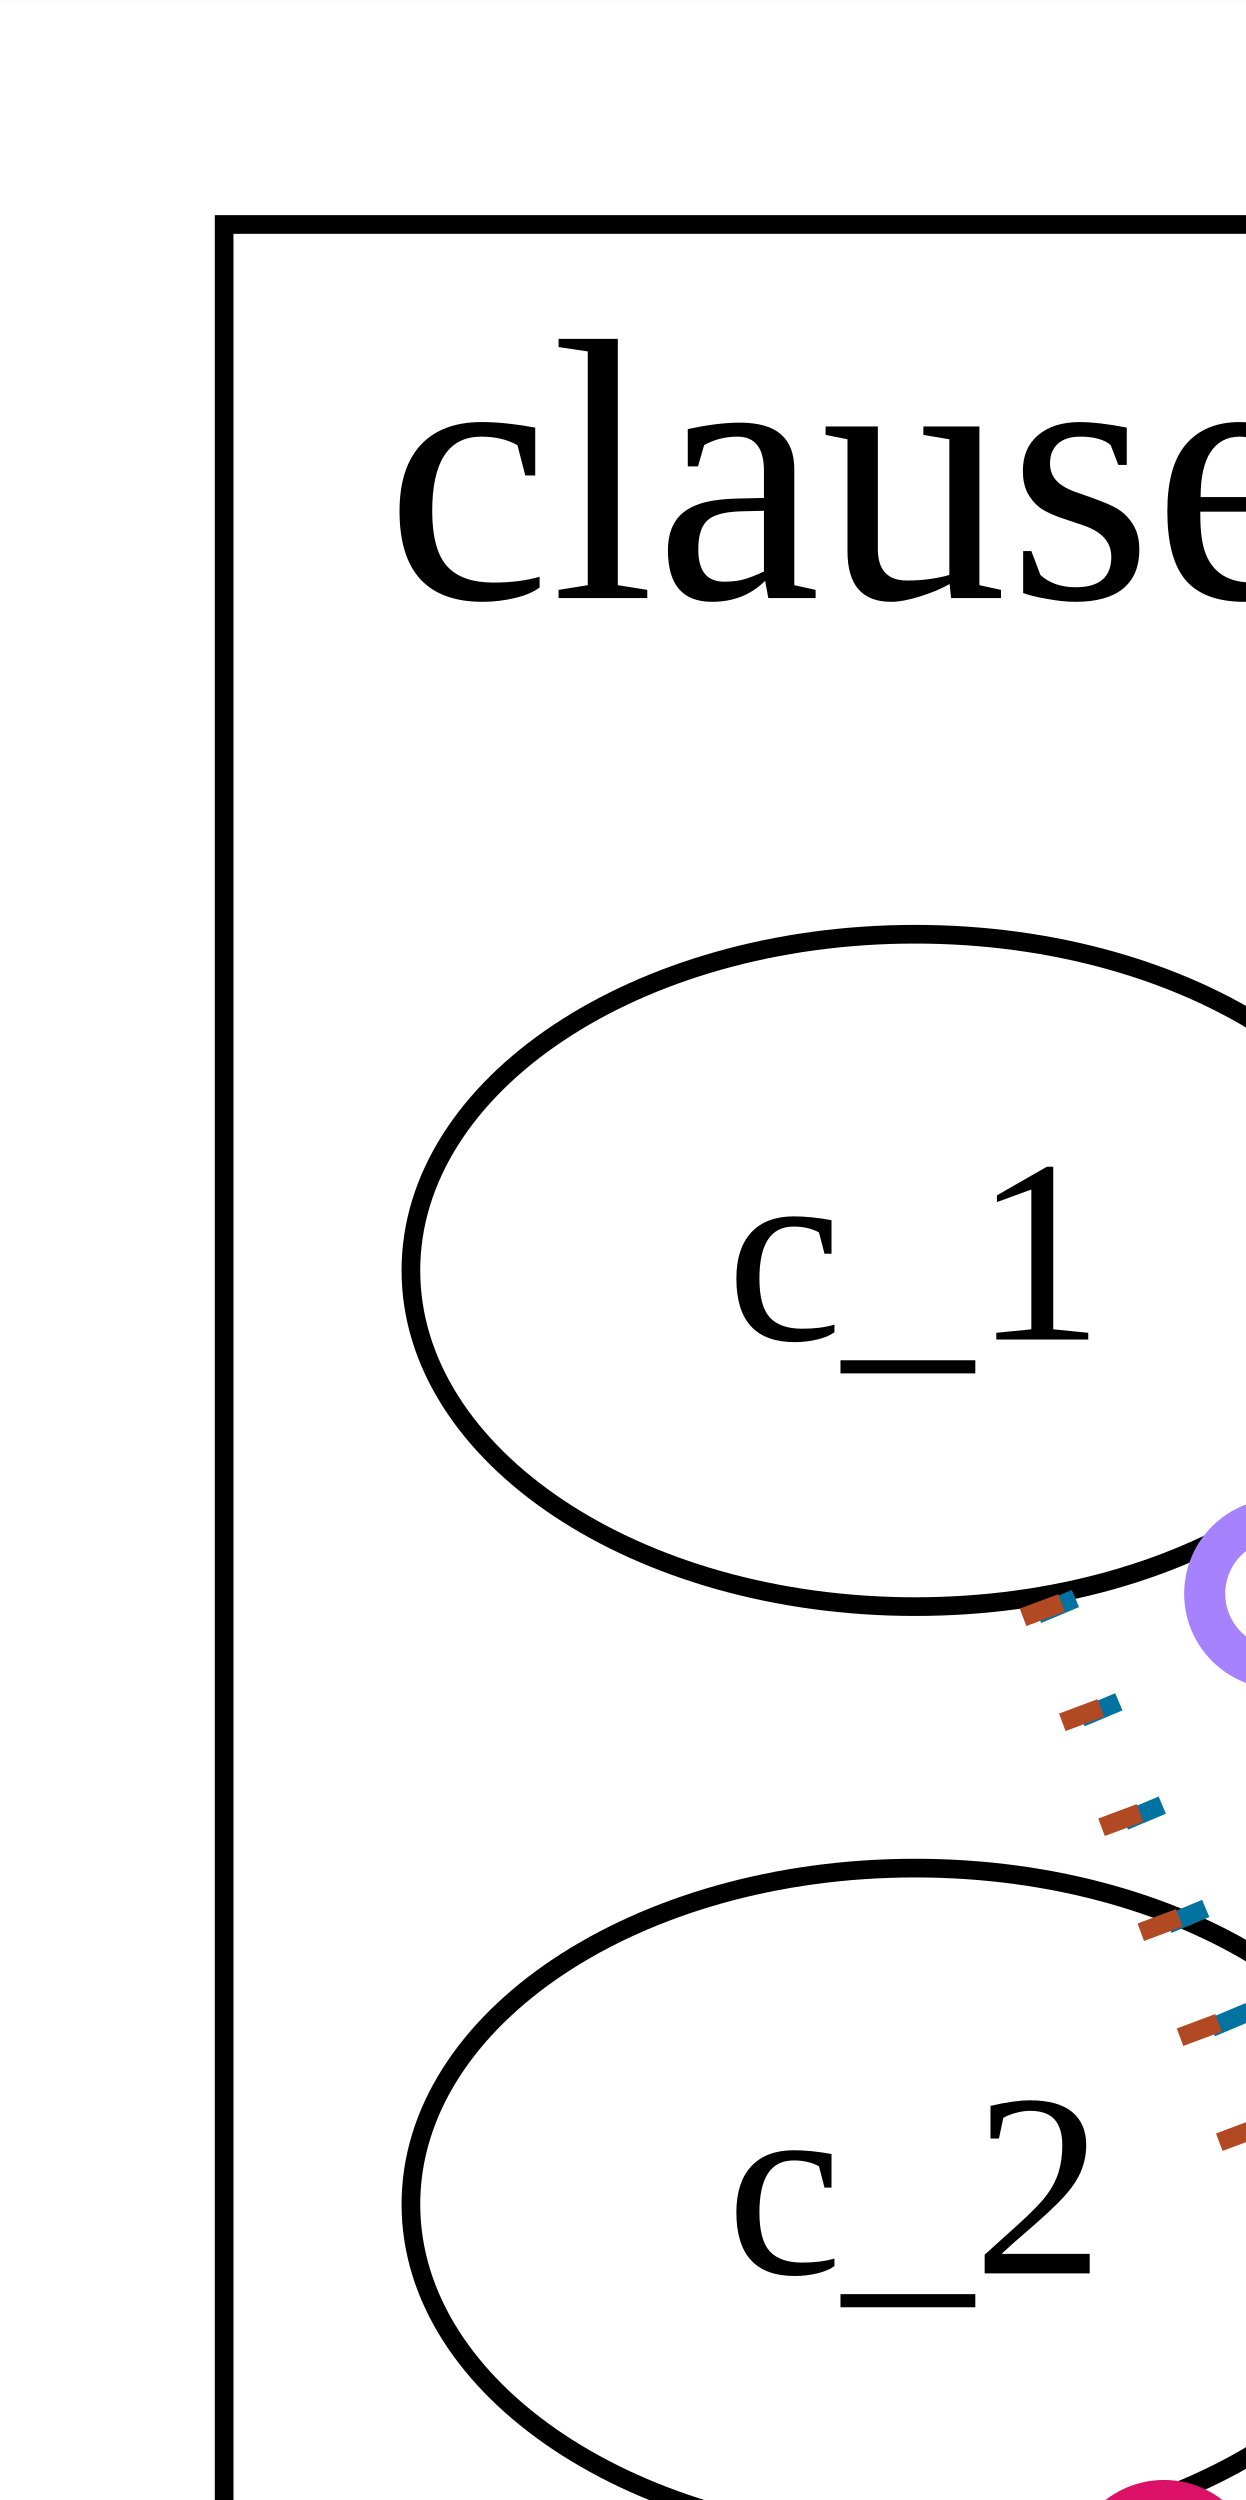
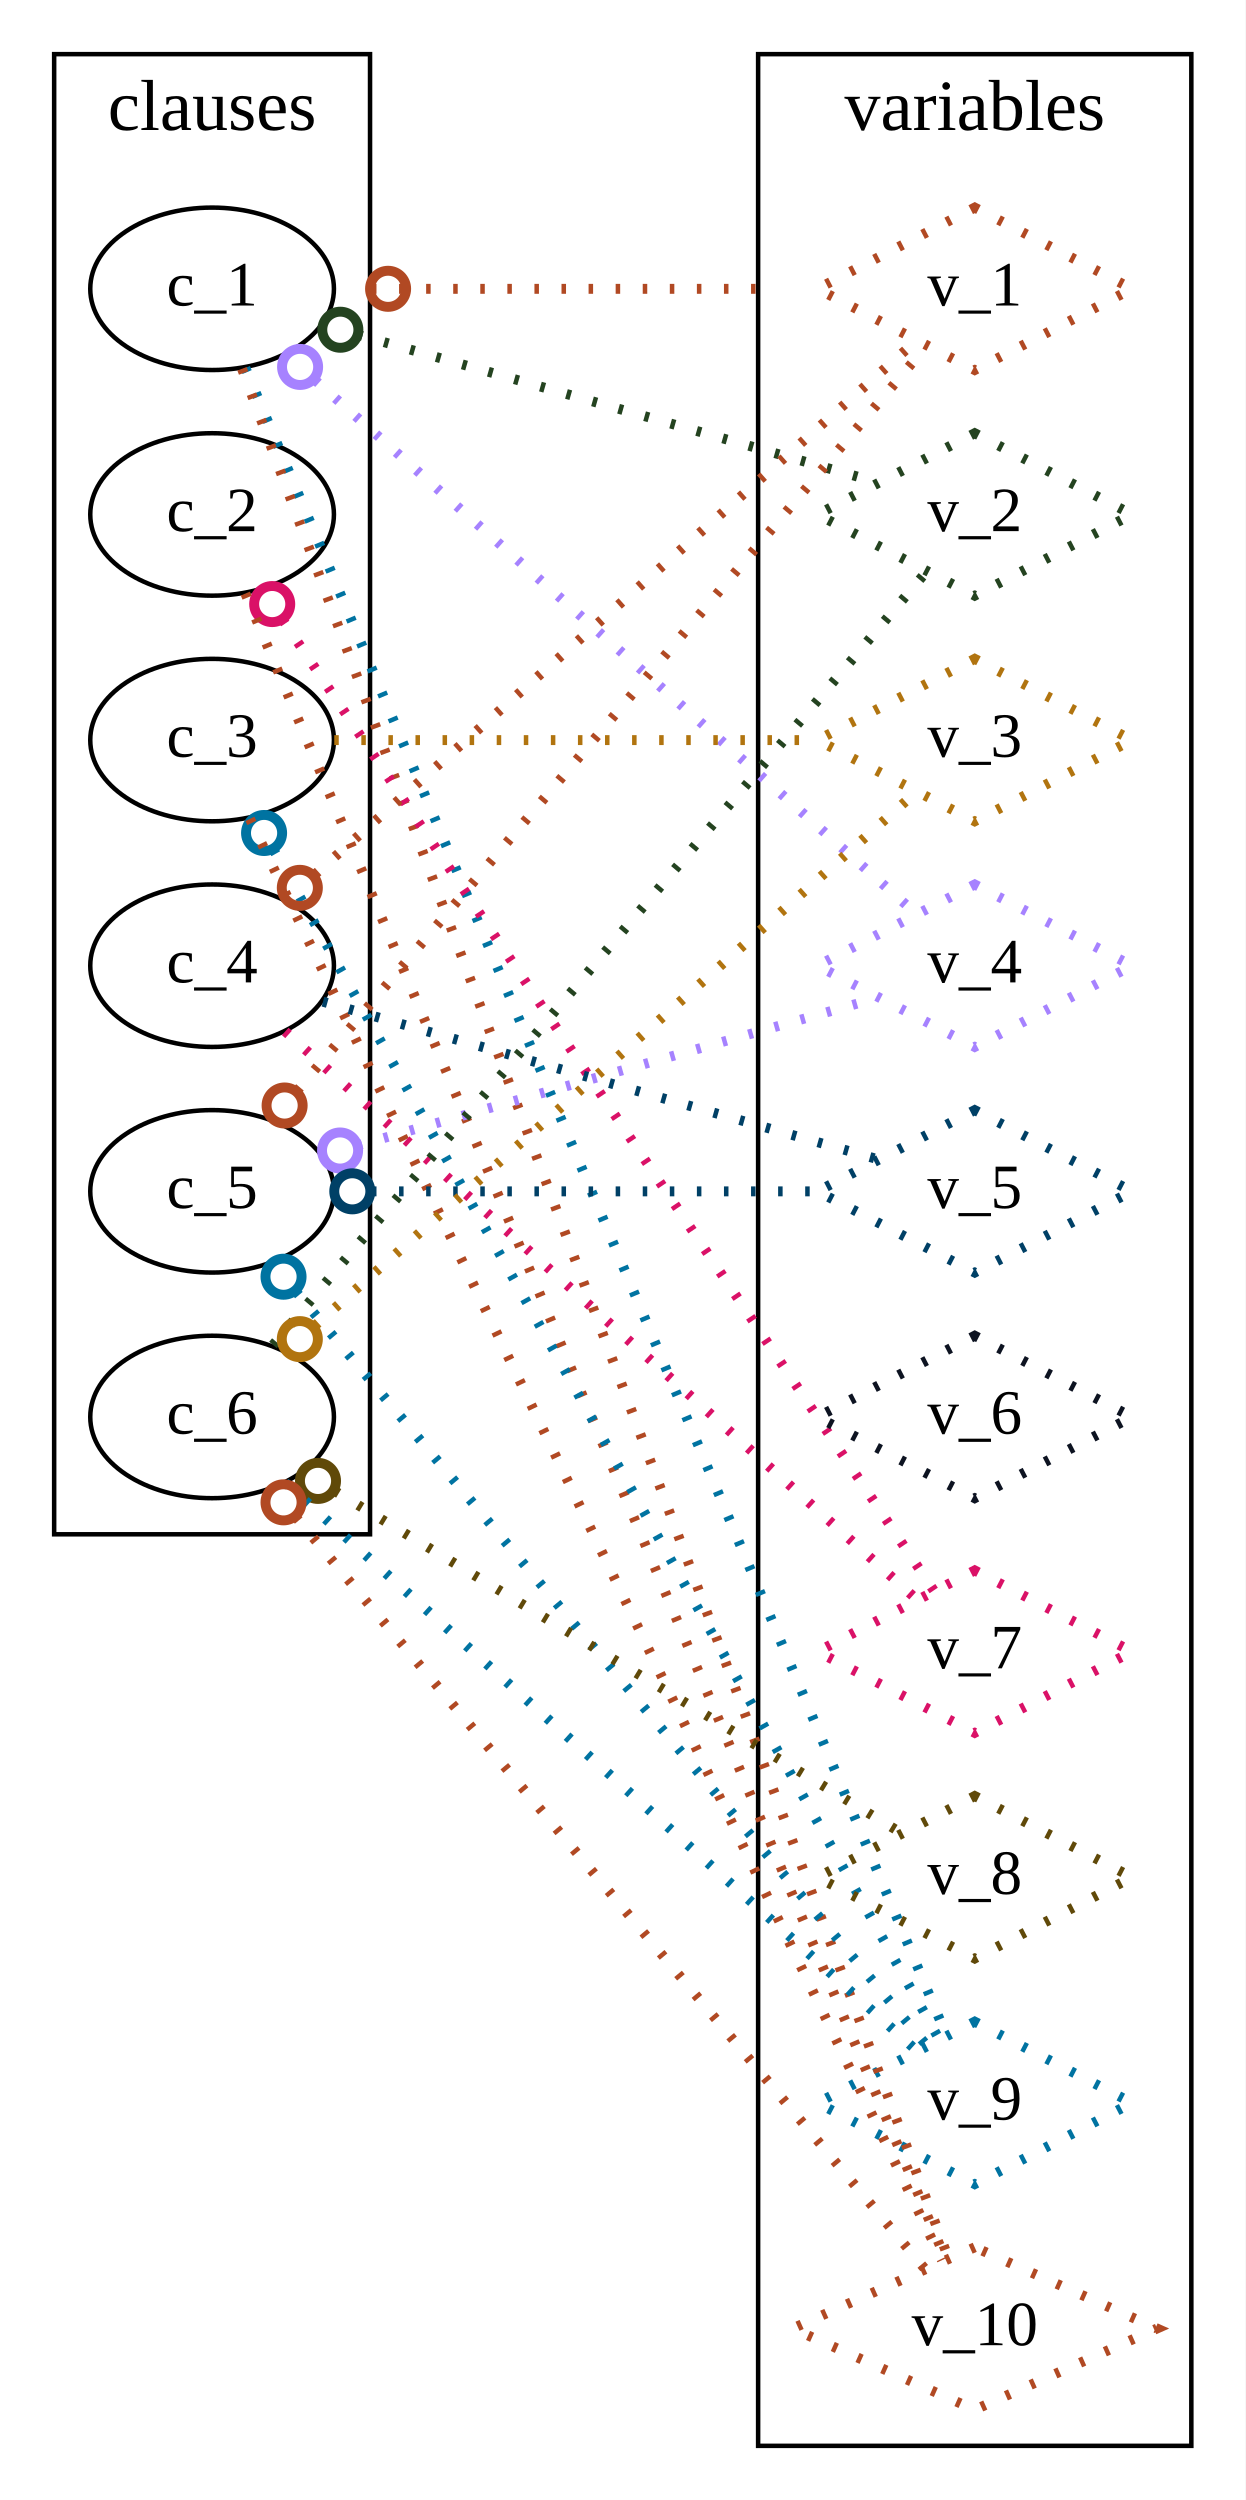
- <svg xmlns="http://www.w3.org/2000/svg" width="1158pt" height="2325pt" viewBox="0.00 0.00 278.00 558.00">
-   <g id="graph0" class="graph" transform="scale(4.17 4.17) rotate(0) translate(4 554)">
-     <polygon fill="white" stroke="transparent" points="-4,4 -4,-554 274,-554 274,4 -4,4" />
+ <svg xmlns="http://www.w3.org/2000/svg" width="276pt" height="554pt" viewBox="0.00 0.00 276.00 554.00">
+   <g id="graph0" class="graph" transform="scale(1 1) rotate(0) translate(4 550)">
+     <polygon fill="white" stroke="transparent" points="-4,4 -4,-550 272,-550 272,4 -4,4" />
+     <g id="clust1" class="cluster">
+       <polygon fill="none" stroke="black" points="8,-210 8,-538 78,-538 78,-210 8,-210" />
+       <text text-anchor="middle" x="43" y="-521.2" font-family="Times New Roman,serif" font-size="16.00">clauses</text>
+     </g>
    <g id="clust2" class="cluster">
-       <polygon fill="none" stroke="black" points="166,-8 166,-542 262,-542 262,-8 166,-8" />
-       <text text-anchor="middle" x="214" y="-522" font-family="Times New Roman,serif" font-size="20.00">variables</text>
-     </g>
-     <g id="clust1" class="cluster">
-       <polygon fill="none" stroke="black" points="8,-210 8,-542 83,-542 83,-210 8,-210" />
-       <text text-anchor="middle" x="45.5" y="-522" font-family="Times New Roman,serif" font-size="20.00">clauses</text>
+       <polygon fill="none" stroke="black" points="164,-8 164,-538 260,-538 260,-8 164,-8" />
+       <text text-anchor="middle" x="212" y="-521.2" font-family="Times New Roman,serif" font-size="16.00">variables</text>
    </g>
    <g id="node1" class="node">
-       <ellipse fill="white" stroke="black" cx="45" cy="-486" rx="27" ry="18" />
-       <text text-anchor="middle" x="45" y="-482.3" font-family="Times New Roman,serif" font-size="14.00">c_1</text>
+       <ellipse fill="white" stroke="black" cx="43" cy="-486" rx="27" ry="18" />
+       <text text-anchor="middle" x="43" y="-482.3" font-family="Times New Roman,serif" font-size="14.00">c_1</text>
    </g>
    <g id="node2" class="node">
-       <ellipse fill="white" stroke="black" cx="45" cy="-436" rx="27" ry="18" />
-       <text text-anchor="middle" x="45" y="-432.3" font-family="Times New Roman,serif" font-size="14.00">c_2</text>
+       <ellipse fill="white" stroke="black" cx="43" cy="-436" rx="27" ry="18" />
+       <text text-anchor="middle" x="43" y="-432.3" font-family="Times New Roman,serif" font-size="14.00">c_2</text>
    </g>
    <g id="node7" class="node">
-       <polygon fill="none" stroke="#b14923" stroke-width="2.2" stroke-dasharray="1,5" points="214,-504 179.14,-486 214,-468 248.86,-486 214,-504" />
-       <text text-anchor="middle" x="214" y="-482.3" font-family="Times New Roman,serif" font-size="14.00">v_1</text>
+       <polygon fill="none" stroke="#b14923" stroke-width="2.2" stroke-dasharray="1,5" points="212,-504 177.14,-486 212,-468 246.86,-486 212,-504" />
+       <text text-anchor="middle" x="212" y="-482.3" font-family="Times New Roman,serif" font-size="14.00">v_1</text>
    </g>
    <g id="edge15" class="edge">
-       <path fill="none" stroke="#b14923" stroke-width="2.2" stroke-dasharray="1,5" d="M91.1,-486C116.07,-486 141.04,-486 166,-486" />
-       <ellipse fill="none" stroke="#b14923" stroke-width="2.2" cx="87" cy="-486" rx="4" ry="4" />
+       <path fill="none" stroke="#b14923" stroke-width="2.2" stroke-dasharray="1,5" d="M78.43,-486C106.95,-486 135.48,-486 164,-486" />
+       <ellipse fill="none" stroke="#b14923" stroke-width="2.2" cx="82" cy="-486" rx="4" ry="4" />
    </g>
    <g id="node8" class="node">
-       <polygon fill="none" stroke="#244320" stroke-width="2.2" stroke-dasharray="1,5" points="214,-454 179.14,-436 214,-418 248.86,-436 214,-454" />
-       <text text-anchor="middle" x="214" y="-432.3" font-family="Times New Roman,serif" font-size="14.00">v_2</text>
+       <polygon fill="none" stroke="#244320" stroke-width="2.2" stroke-dasharray="1,5" points="212,-454 177.14,-436 212,-418 246.86,-436 212,-454" />
+       <text text-anchor="middle" x="212" y="-432.3" font-family="Times New Roman,serif" font-size="14.00">v_2</text>
    </g>
    <g id="edge16" class="edge">
-       <path fill="none" stroke="#244320" stroke-width="2.2" stroke-dasharray="1,5" d="M77.35,-475.81C111.24,-466.18 163.52,-451.34 192.61,-443.08" />
-       <ellipse fill="none" stroke="#244320" stroke-width="2.2" cx="73.42" cy="-476.93" rx="4" ry="4" />
+       <path fill="none" stroke="#244320" stroke-width="2.2" stroke-dasharray="1,5" d="M75.35,-475.81C109.24,-466.18 161.52,-451.34 190.61,-443.08" />
+       <ellipse fill="none" stroke="#244320" stroke-width="2.2" cx="71.42" cy="-476.93" rx="4" ry="4" />
    </g>
    <g id="node10" class="node">
-       <polygon fill="none" stroke="#a682ff" stroke-width="2.2" stroke-dasharray="1,5" points="214,-354 179.14,-336 214,-318 248.86,-336 214,-354" />
-       <text text-anchor="middle" x="214" y="-332.3" font-family="Times New Roman,serif" font-size="14.00">v_4</text>
+       <polygon fill="none" stroke="#a682ff" stroke-width="2.2" stroke-dasharray="1,5" points="212,-354 177.14,-336 212,-318 246.86,-336 212,-354" />
+       <text text-anchor="middle" x="212" y="-332.3" font-family="Times New Roman,serif" font-size="14.00">v_4</text>
    </g>
    <g id="edge17" class="edge">
-       <path fill="none" stroke="#a682ff" stroke-width="2.2" stroke-dasharray="1,5" d="M67.83,-465.74C103.76,-433.84 172.39,-372.93 200.99,-347.55" />
-       <ellipse fill="none" stroke="#a682ff" stroke-width="2.2" cx="64.5" cy="-468.69" rx="4" ry="4" />
+       <path fill="none" stroke="#a682ff" stroke-width="2.2" stroke-dasharray="1,5" d="M65.83,-465.74C101.76,-433.84 170.39,-372.93 198.99,-347.55" />
+       <ellipse fill="none" stroke="#a682ff" stroke-width="2.2" cx="62.5" cy="-468.69" rx="4" ry="4" />
    </g>
    <g id="node15" class="node">
-       <polygon fill="none" stroke="#0073a1" stroke-width="2.2" stroke-dasharray="1,5" points="214,-102 179.14,-84 214,-66 248.86,-84 214,-102" />
-       <text text-anchor="middle" x="214" y="-80.3" font-family="Times New Roman,serif" font-size="14.00">v_9</text>
+       <polygon fill="none" stroke="#0073a1" stroke-width="2.2" stroke-dasharray="1,5" points="212,-102 177.14,-84 212,-66 246.86,-84 212,-102" />
+       <text text-anchor="middle" x="212" y="-80.3" font-family="Times New Roman,serif" font-size="14.00">v_9</text>
    </g>
    <g id="edge18" class="edge">
-       <path fill="none" stroke="#0073a1" stroke-width="2.2" stroke-dasharray="1,5" d="M52.37,-468.47C80.58,-401.37 181.41,-161.52 207.7,-98.99" />
+       <path fill="none" stroke="#0073a1" stroke-width="2.2" stroke-dasharray="1,5" d="M50.37,-468.47C78.58,-401.37 179.41,-161.52 205.7,-98.99" />
    </g>
    <g id="node16" class="node">
-       <polygon fill="none" stroke="#b14923" stroke-width="2.2" stroke-dasharray="1,5" points="214,-52 173.61,-34 214,-16 254.39,-34 214,-52" />
-       <text text-anchor="middle" x="214" y="-30.3" font-family="Times New Roman,serif" font-size="14.00">v_10</text>
+       <polygon fill="none" stroke="#b14923" stroke-width="2.2" stroke-dasharray="1,5" points="212,-52 171.61,-34 212,-16 252.39,-34 212,-52" />
+       <text text-anchor="middle" x="212" y="-30.3" font-family="Times New Roman,serif" font-size="14.00">v_10</text>
    </g>
    <g id="edge19" class="edge">
-       <path fill="none" stroke="#b14923" stroke-width="2.2" stroke-dasharray="1,5" d="M51.63,-468.28C78.9,-395.32 182.32,-118.74 208.13,-49.69" />
+       <path fill="none" stroke="#b14923" stroke-width="2.2" stroke-dasharray="1,5" d="M49.63,-468.28C76.9,-395.32 180.32,-118.74 206.13,-49.69" />
    </g>
    <g id="node3" class="node">
-       <ellipse fill="white" stroke="black" cx="45" cy="-386" rx="27" ry="18" />
-       <text text-anchor="middle" x="45" y="-382.3" font-family="Times New Roman,serif" font-size="14.00">c_3</text>
+       <ellipse fill="white" stroke="black" cx="43" cy="-386" rx="27" ry="18" />
+       <text text-anchor="middle" x="43" y="-382.3" font-family="Times New Roman,serif" font-size="14.00">c_3</text>
    </g>
    <g id="node13" class="node">
-       <polygon fill="none" stroke="#da1167" stroke-width="2.2" stroke-dasharray="1,5" points="214,-202 179.14,-184 214,-166 248.86,-184 214,-202" />
-       <text text-anchor="middle" x="214" y="-180.3" font-family="Times New Roman,serif" font-size="14.00">v_7</text>
+       <polygon fill="none" stroke="#da1167" stroke-width="2.2" stroke-dasharray="1,5" points="212,-202 177.14,-184 212,-166 246.86,-184 212,-202" />
+       <text text-anchor="middle" x="212" y="-180.3" font-family="Times New Roman,serif" font-size="14.00">v_7</text>
    </g>
    <g id="edge20" class="edge">
-       <path fill="none" stroke="#da1167" stroke-width="2.2" stroke-dasharray="1,5" d="M60.65,-412.66C95.31,-360.98 177.62,-238.25 204.98,-197.45" />
-       <ellipse fill="none" stroke="#da1167" stroke-width="2.2" cx="58.32" cy="-416.14" rx="4" ry="4" />
+       <path fill="none" stroke="#da1167" stroke-width="2.2" stroke-dasharray="1,5" d="M58.65,-412.66C93.31,-360.98 175.62,-238.25 202.98,-197.45" />
+       <ellipse fill="none" stroke="#da1167" stroke-width="2.2" cx="56.32" cy="-416.14" rx="4" ry="4" />
    </g>
    <g id="edge21" class="edge">
-       <path fill="none" stroke="#b14923" stroke-width="2.2" stroke-dasharray="1,5" d="M52.37,-418.47C80.51,-351.52 180.96,-112.6 207.52,-49.42" />
+       <path fill="none" stroke="#b14923" stroke-width="2.2" stroke-dasharray="1,5" d="M50.37,-418.47C78.51,-351.52 178.96,-112.6 205.52,-49.42" />
    </g>
    <g id="node4" class="node">
-       <ellipse fill="white" stroke="black" cx="45" cy="-336" rx="27" ry="18" />
-       <text text-anchor="middle" x="45" y="-332.3" font-family="Times New Roman,serif" font-size="14.00">c_4</text>
+       <ellipse fill="white" stroke="black" cx="43" cy="-336" rx="27" ry="18" />
+       <text text-anchor="middle" x="43" y="-332.3" font-family="Times New Roman,serif" font-size="14.00">c_4</text>
    </g>
    <g id="node9" class="node">
-       <polygon fill="none" stroke="#b1740f" stroke-width="2.2" stroke-dasharray="1,5" points="214,-404 179.14,-386 214,-368 248.86,-386 214,-404" />
-       <text text-anchor="middle" x="214" y="-382.3" font-family="Times New Roman,serif" font-size="14.00">v_3</text>
+       <polygon fill="none" stroke="#b1740f" stroke-width="2.2" stroke-dasharray="1,5" points="212,-404 177.14,-386 212,-368 246.86,-386 212,-404" />
+       <text text-anchor="middle" x="212" y="-382.3" font-family="Times New Roman,serif" font-size="14.00">v_3</text>
    </g>
    <g id="edge22" class="edge">
-       <path fill="none" stroke="#b1740f" stroke-width="2.2" stroke-dasharray="1,5" d="M72.07,-386C107.73,-386 143.4,-386 179.07,-386" />
+       <path fill="none" stroke="#b1740f" stroke-width="2.2" stroke-dasharray="1,5" d="M70.07,-386C105.73,-386 141.4,-386 177.07,-386" />
    </g>
    <g id="edge23" class="edge">
-       <path fill="none" stroke="#0073a1" stroke-width="2.2" stroke-dasharray="1,5" d="M58.61,-361.68C92.43,-301.24 179.5,-145.66 206.14,-98.05" />
-       <ellipse fill="none" stroke="#0073a1" stroke-width="2.2" cx="56.52" cy="-365.41" rx="4" ry="4" />
+       <path fill="none" stroke="#0073a1" stroke-width="2.2" stroke-dasharray="1,5" d="M56.61,-361.68C90.43,-301.24 177.5,-145.66 204.14,-98.05" />
+       <ellipse fill="none" stroke="#0073a1" stroke-width="2.2" cx="54.52" cy="-365.41" rx="4" ry="4" />
    </g>
    <g id="edge24" class="edge">
-       <path fill="none" stroke="#b14923" stroke-width="2.2" stroke-dasharray="1,5" d="M53.38,-368.54C82.55,-307.78 179.36,-106.15 206.73,-49.14" />
+       <path fill="none" stroke="#b14923" stroke-width="2.2" stroke-dasharray="1,5" d="M51.38,-368.54C80.55,-307.78 177.36,-106.15 204.73,-49.14" />
    </g>
    <g id="node5" class="node">
-       <ellipse fill="white" stroke="black" cx="45" cy="-286" rx="27" ry="18" />
-       <text text-anchor="middle" x="45" y="-282.3" font-family="Times New Roman,serif" font-size="14.00">c_5</text>
+       <ellipse fill="white" stroke="black" cx="43" cy="-286" rx="27" ry="18" />
+       <text text-anchor="middle" x="43" y="-282.3" font-family="Times New Roman,serif" font-size="14.00">c_5</text>
    </g>
    <g id="edge25" class="edge">
-       <path fill="none" stroke="#b14923" stroke-width="2.2" stroke-dasharray="1,5" d="M67.75,-356.2C103.69,-388.09 172.42,-449.1 201.02,-474.48" />
-       <ellipse fill="none" stroke="#b14923" stroke-width="2.2" cx="64.44" cy="-353.25" rx="4" ry="4" />
+       <path fill="none" stroke="#b14923" stroke-width="2.2" stroke-dasharray="1,5" d="M65.75,-356.2C101.69,-388.09 170.42,-449.1 199.02,-474.48" />
+       <ellipse fill="none" stroke="#b14923" stroke-width="2.2" cx="62.44" cy="-353.25" rx="4" ry="4" />
    </g>
    <g id="node11" class="node">
-       <polygon fill="none" stroke="#004066" stroke-width="2.2" stroke-dasharray="1,5" points="214,-304 179.14,-286 214,-268 248.86,-286 214,-304" />
-       <text text-anchor="middle" x="214" y="-282.3" font-family="Times New Roman,serif" font-size="14.00">v_5</text>
+       <polygon fill="none" stroke="#004066" stroke-width="2.2" stroke-dasharray="1,5" points="212,-304 177.14,-286 212,-268 246.86,-286 212,-304" />
+       <text text-anchor="middle" x="212" y="-282.3" font-family="Times New Roman,serif" font-size="14.00">v_5</text>
    </g>
    <g id="edge26" class="edge">
-       <path fill="none" stroke="#004066" stroke-width="2.2" stroke-dasharray="1,5" d="M69.57,-328.02C102.71,-318.61 161.19,-302 192.61,-293.08" />
+       <path fill="none" stroke="#004066" stroke-width="2.2" stroke-dasharray="1,5" d="M67.57,-328.02C100.71,-318.61 159.19,-302 190.61,-293.08" />
    </g>
    <g id="edge27" class="edge">
-       <path fill="none" stroke="#da1167" stroke-width="2.2" stroke-dasharray="1,5" d="M61.2,-321.43C94.58,-291.41 170.42,-223.2 200.93,-195.76" />
+       <path fill="none" stroke="#da1167" stroke-width="2.2" stroke-dasharray="1,5" d="M59.2,-321.43C92.58,-291.41 168.42,-223.2 198.93,-195.76" />
    </g>
    <g id="node6" class="node">
-       <ellipse fill="white" stroke="black" cx="45" cy="-236" rx="27" ry="18" />
-       <text text-anchor="middle" x="45" y="-232.3" font-family="Times New Roman,serif" font-size="14.00">c_6</text>
+       <ellipse fill="white" stroke="black" cx="43" cy="-236" rx="27" ry="18" />
+       <text text-anchor="middle" x="43" y="-232.3" font-family="Times New Roman,serif" font-size="14.00">c_6</text>
    </g>
    <g id="edge28" class="edge">
-       <path fill="none" stroke="#b14923" stroke-width="2.2" stroke-dasharray="1,5" d="M63.82,-308.27C99.3,-350.26 175.03,-439.88 203.17,-473.18" />
-       <ellipse fill="none" stroke="#b14923" stroke-width="2.2" cx="61.07" cy="-305.02" rx="4" ry="4" />
+       <path fill="none" stroke="#b14923" stroke-width="2.2" stroke-dasharray="1,5" d="M61.82,-308.27C97.3,-350.26 173.03,-439.88 201.17,-473.18" />
+       <ellipse fill="none" stroke="#b14923" stroke-width="2.2" cx="59.07" cy="-305.02" rx="4" ry="4" />
    </g>
    <g id="edge29" class="edge">
-       <path fill="none" stroke="#a682ff" stroke-width="2.2" stroke-dasharray="1,5" d="M77.28,-296.17C111.17,-305.79 163.49,-320.65 192.6,-328.92" />
-       <ellipse fill="none" stroke="#a682ff" stroke-width="2.2" cx="73.36" cy="-295.05" rx="4" ry="4" />
+       <path fill="none" stroke="#a682ff" stroke-width="2.2" stroke-dasharray="1,5" d="M75.28,-296.17C109.17,-305.79 161.49,-320.65 190.6,-328.92" />
+       <ellipse fill="none" stroke="#a682ff" stroke-width="2.2" cx="71.36" cy="-295.05" rx="4" ry="4" />
    </g>
    <g id="edge30" class="edge">
-       <path fill="none" stroke="#004066" stroke-width="2.2" stroke-dasharray="1,5" d="M80.43,-286C113.31,-286 146.19,-286 179.07,-286" />
-       <ellipse fill="none" stroke="#004066" stroke-width="2.2" cx="76.07" cy="-286" rx="4" ry="4" />
+       <path fill="none" stroke="#004066" stroke-width="2.2" stroke-dasharray="1,5" d="M78.43,-286C111.31,-286 144.19,-286 177.07,-286" />
+       <ellipse fill="none" stroke="#004066" stroke-width="2.2" cx="74.07" cy="-286" rx="4" ry="4" />
    </g>
    <g id="edge31" class="edge">
-       <path fill="none" stroke="#0073a1" stroke-width="2.2" stroke-dasharray="1,5" d="M63.59,-263.77C99.1,-221.34 175.5,-130.01 203.47,-96.59" />
-       <ellipse fill="none" stroke="#0073a1" stroke-width="2.2" cx="60.83" cy="-267.08" rx="4" ry="4" />
+       <path fill="none" stroke="#0073a1" stroke-width="2.2" stroke-dasharray="1,5" d="M61.59,-263.77C97.1,-221.34 173.5,-130.01 201.47,-96.59" />
+       <ellipse fill="none" stroke="#0073a1" stroke-width="2.2" cx="58.83" cy="-267.08" rx="4" ry="4" />
    </g>
    <g id="edge32" class="edge">
-       <path fill="none" stroke="#244320" stroke-width="2.2" stroke-dasharray="1,5" d="M58.49,-251.96C91.06,-290.51 173.52,-388.1 203.17,-423.18" />
+       <path fill="none" stroke="#244320" stroke-width="2.2" stroke-dasharray="1,5" d="M56.49,-251.96C89.06,-290.51 171.52,-388.1 201.17,-423.18" />
    </g>
    <g id="edge33" class="edge">
-       <path fill="none" stroke="#b1740f" stroke-width="2.2" stroke-dasharray="1,5" d="M67.75,-256.2C103.69,-288.09 172.42,-349.1 201.02,-374.48" />
-       <ellipse fill="none" stroke="#b1740f" stroke-width="2.2" cx="64.44" cy="-253.25" rx="4" ry="4" />
+       <path fill="none" stroke="#b1740f" stroke-width="2.2" stroke-dasharray="1,5" d="M65.75,-256.2C101.69,-288.09 170.42,-349.1 199.02,-374.48" />
+       <ellipse fill="none" stroke="#b1740f" stroke-width="2.2" cx="62.44" cy="-253.25" rx="4" ry="4" />
    </g>
    <g id="node14" class="node">
-       <polygon fill="none" stroke="#604909" stroke-width="2.2" stroke-dasharray="1,5" points="214,-152 179.14,-134 214,-116 248.86,-134 214,-152" />
-       <text text-anchor="middle" x="214" y="-130.3" font-family="Times New Roman,serif" font-size="14.00">v_8</text>
+       <polygon fill="none" stroke="#604909" stroke-width="2.2" stroke-dasharray="1,5" points="212,-152 177.14,-134 212,-116 246.86,-134 212,-152" />
+       <text text-anchor="middle" x="212" y="-130.3" font-family="Times New Roman,serif" font-size="14.00">v_8</text>
    </g>
    <g id="edge34" class="edge">
-       <path fill="none" stroke="#604909" stroke-width="2.2" stroke-dasharray="1,5" d="M72.2,-219.58C107.61,-198.21 168.39,-161.53 197.51,-143.95" />
-       <ellipse fill="none" stroke="#604909" stroke-width="2.2" cx="68.47" cy="-221.83" rx="4" ry="4" />
+       <path fill="none" stroke="#604909" stroke-width="2.2" stroke-dasharray="1,5" d="M70.2,-219.58C105.61,-198.21 166.39,-161.53 195.51,-143.95" />
+       <ellipse fill="none" stroke="#604909" stroke-width="2.2" cx="66.47" cy="-221.83" rx="4" ry="4" />
    </g>
    <g id="edge35" class="edge">
-       <path fill="none" stroke="#0073a1" stroke-width="2.2" stroke-dasharray="1,5" d="M61.2,-221.43C94.58,-191.41 170.42,-123.2 200.93,-95.76" />
+       <path fill="none" stroke="#0073a1" stroke-width="2.2" stroke-dasharray="1,5" d="M59.2,-221.43C92.58,-191.41 168.42,-123.2 198.93,-95.76" />
    </g>
    <g id="edge36" class="edge">
-       <path fill="none" stroke="#b14923" stroke-width="2.2" stroke-dasharray="1,5" d="M63.55,-213.82C98.77,-171.73 174.34,-81.41 202.83,-47.36" />
-       <ellipse fill="none" stroke="#b14923" stroke-width="2.2" cx="60.83" cy="-217.08" rx="4" ry="4" />
+       <path fill="none" stroke="#b14923" stroke-width="2.2" stroke-dasharray="1,5" d="M61.55,-213.82C96.77,-171.73 172.34,-81.41 200.83,-47.36" />
+       <ellipse fill="none" stroke="#b14923" stroke-width="2.2" cx="58.83" cy="-217.08" rx="4" ry="4" />
    </g>
    <g id="node12" class="node">
-       <polygon fill="none" stroke="#0d1321" stroke-width="2.2" stroke-dasharray="1,5" points="214,-254 179.14,-236 214,-218 248.86,-236 214,-254" />
-       <text text-anchor="middle" x="214" y="-232.3" font-family="Times New Roman,serif" font-size="14.00">v_6</text>
+       <polygon fill="none" stroke="#0d1321" stroke-width="2.2" stroke-dasharray="1,5" points="212,-254 177.14,-236 212,-218 246.86,-236 212,-254" />
+       <text text-anchor="middle" x="212" y="-232.3" font-family="Times New Roman,serif" font-size="14.00">v_6</text>
    </g>
  </g>
</svg>
